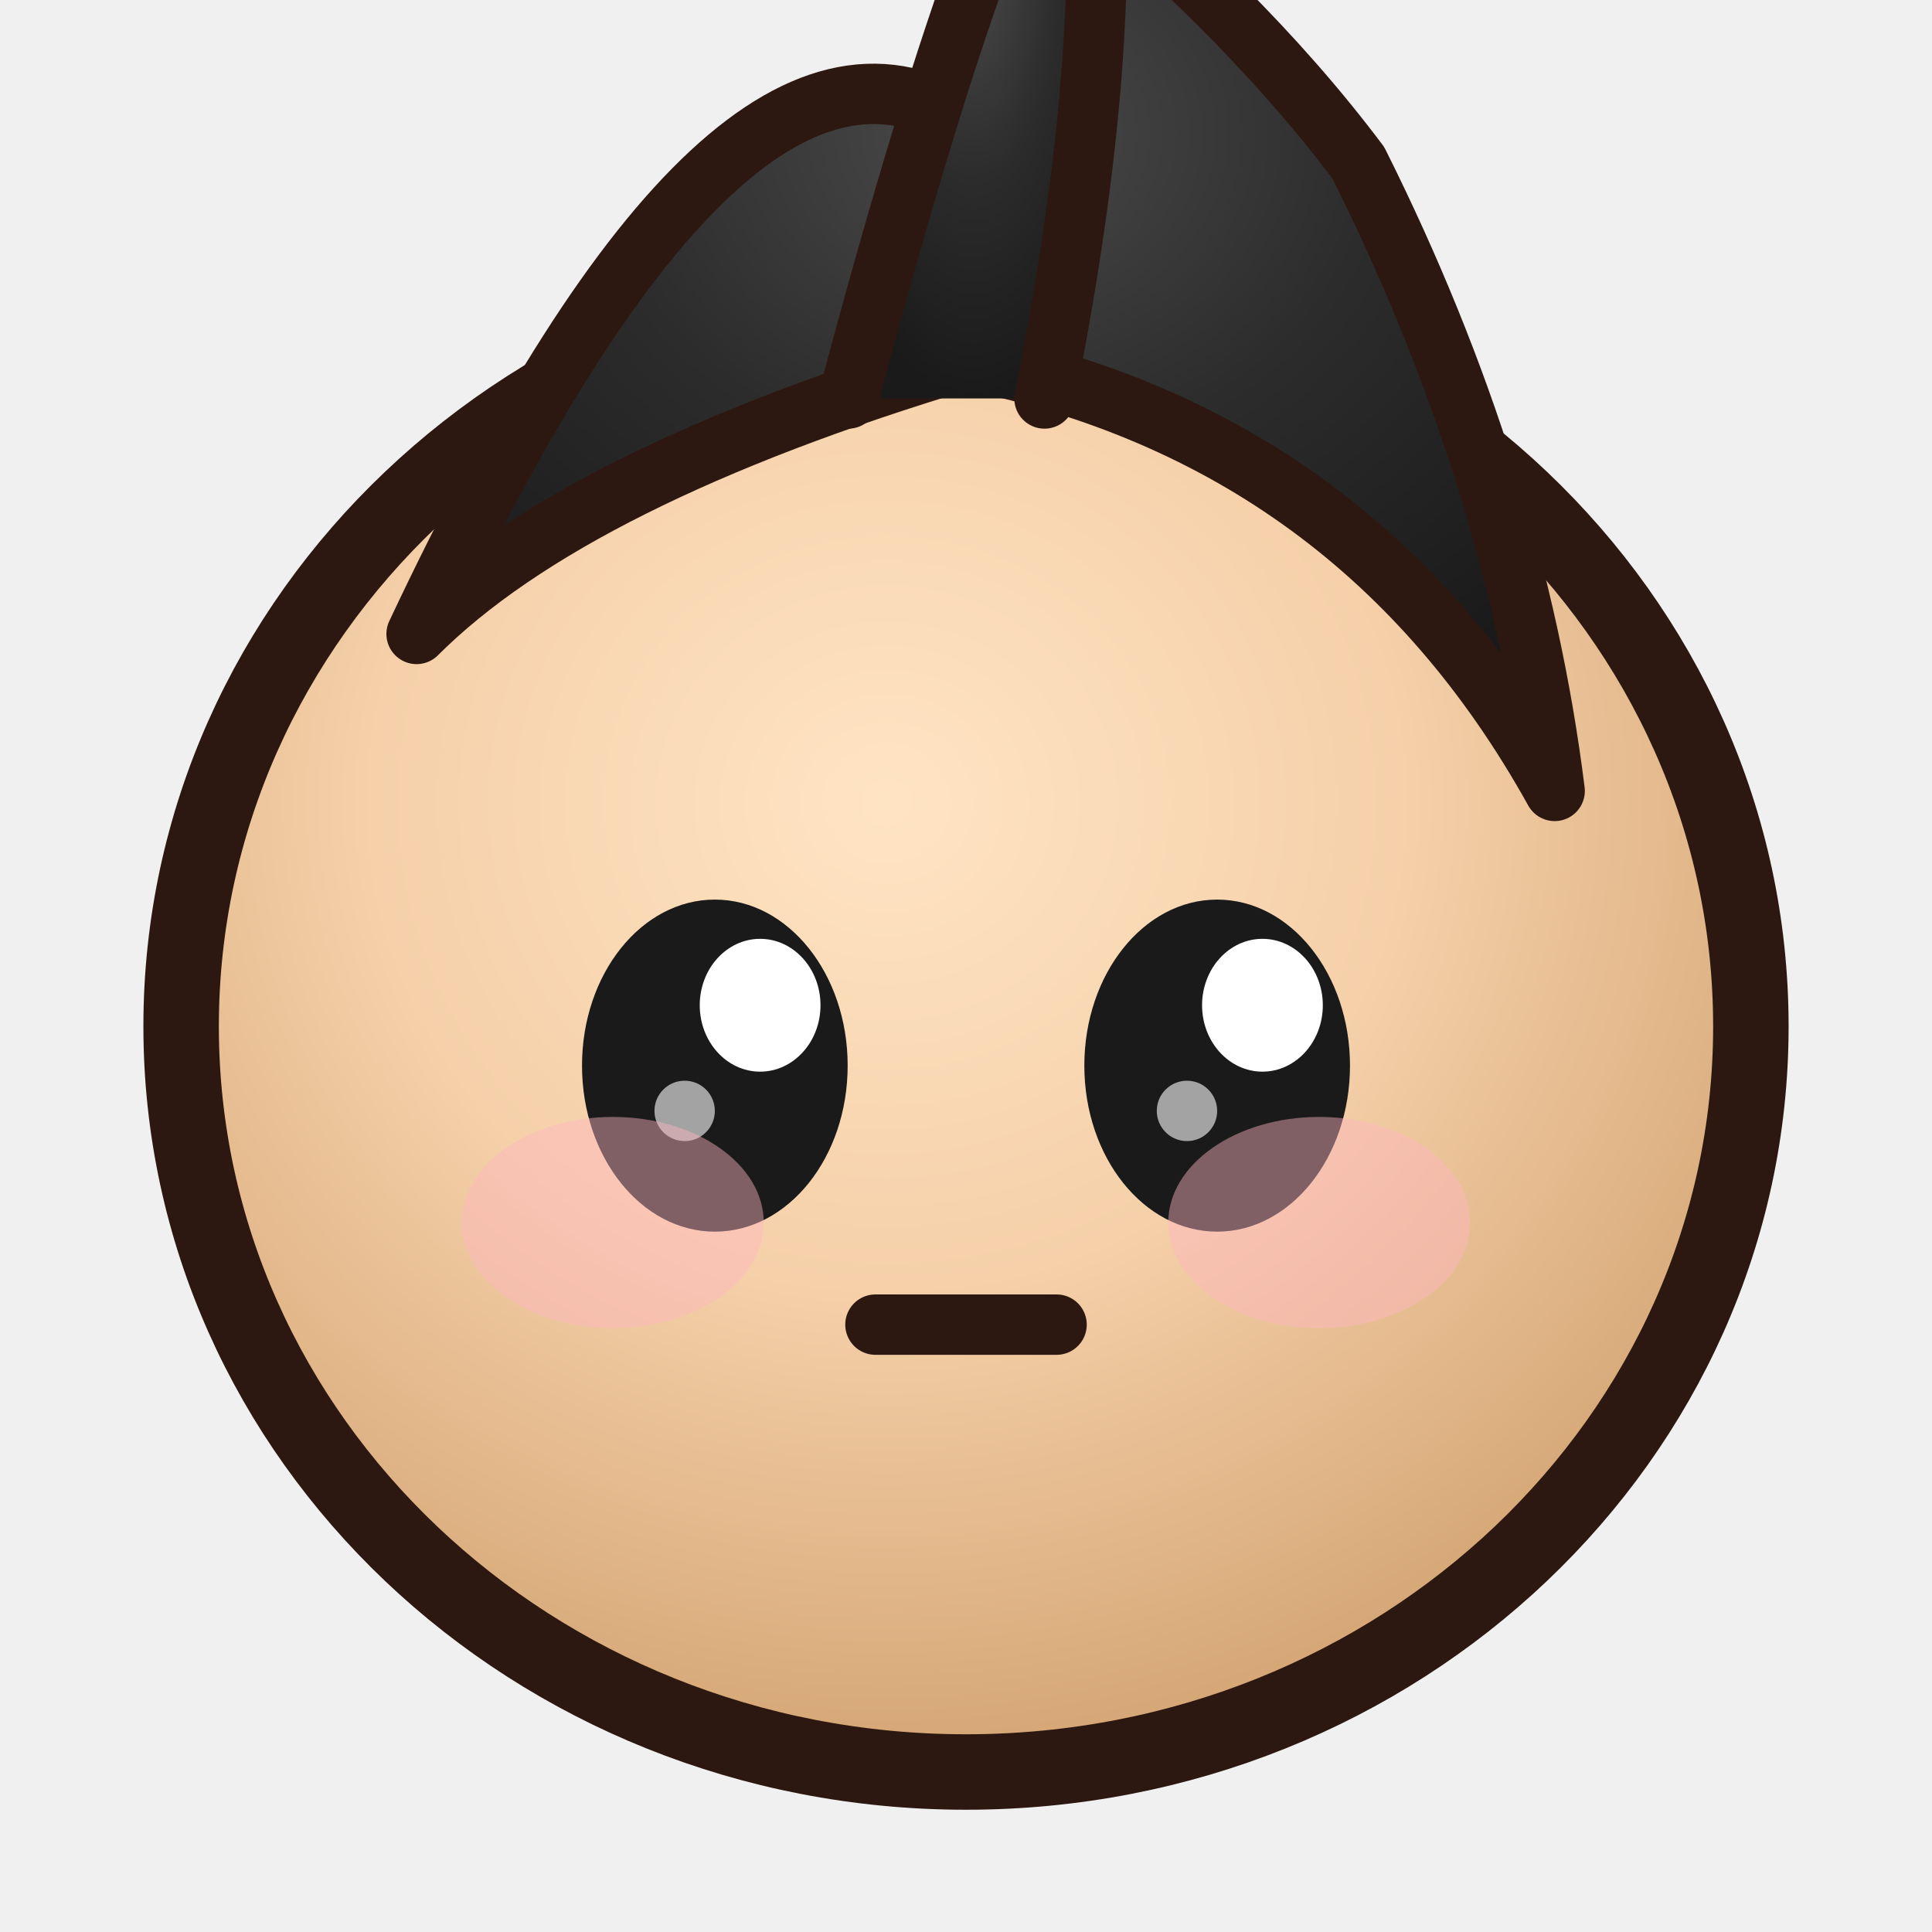
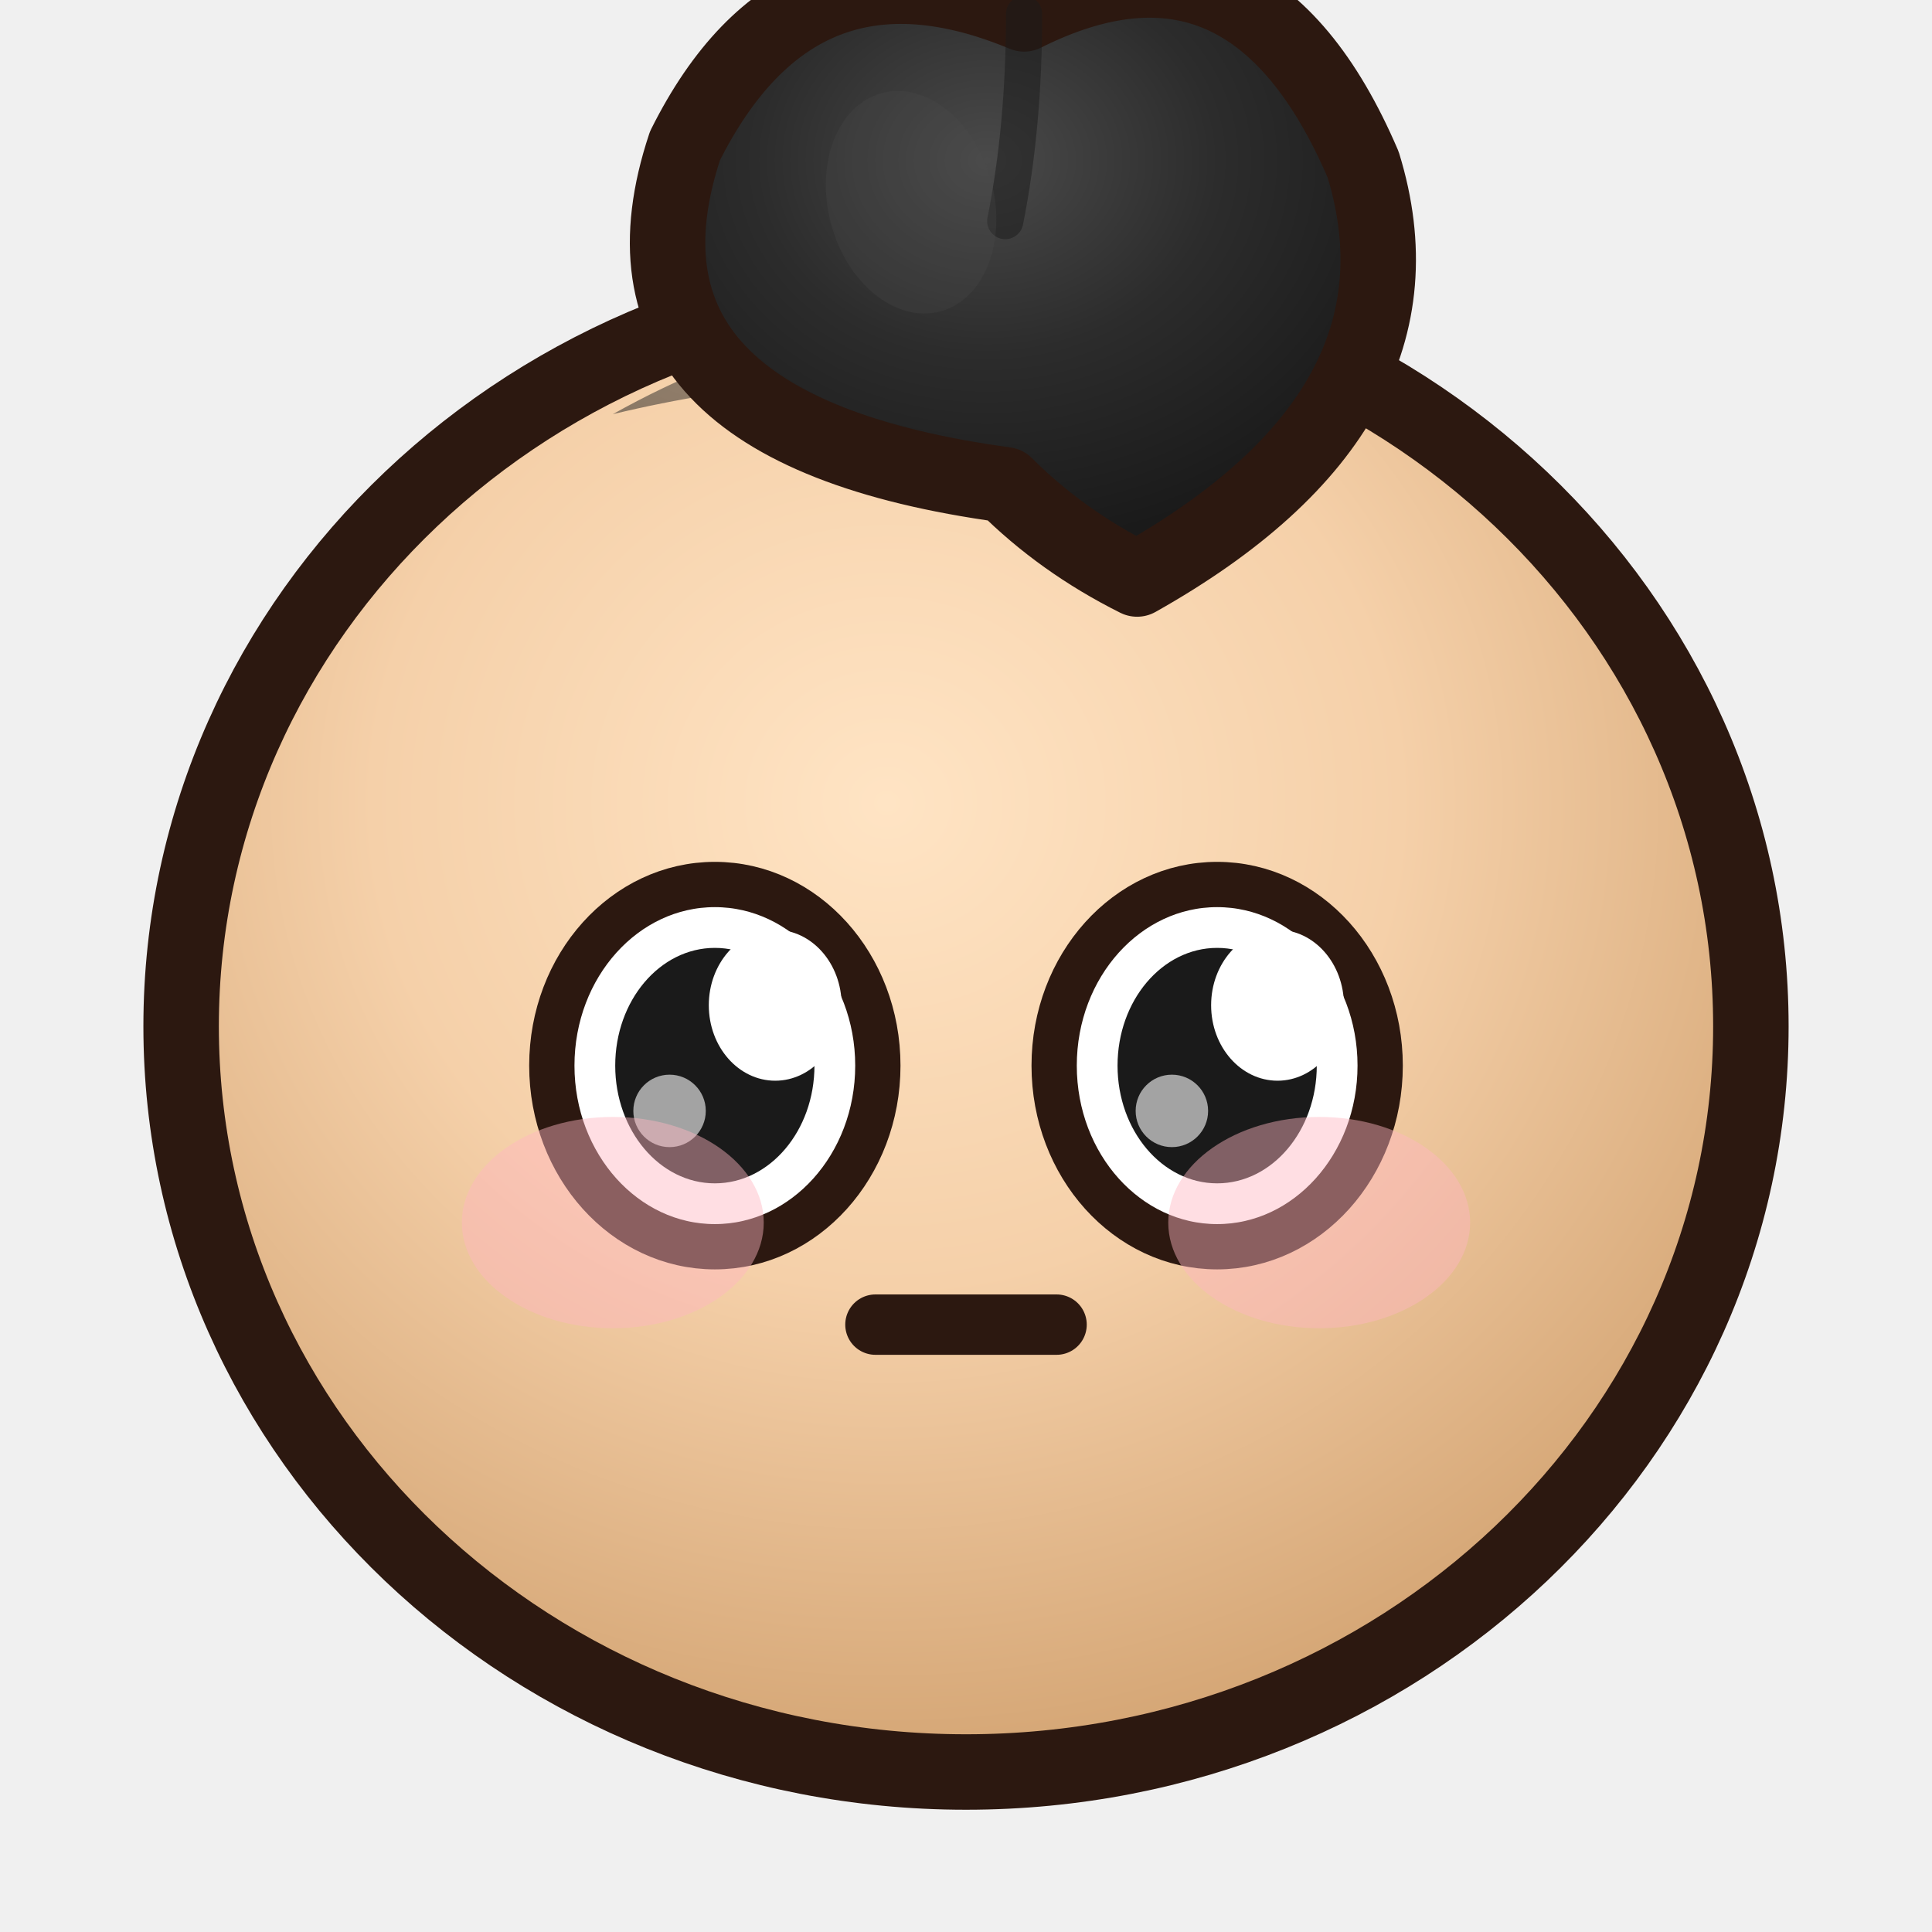
<svg xmlns="http://www.w3.org/2000/svg" viewBox="0 0 64 64" width="64" height="64" id="face_serious">
  <defs>
    <radialGradient id="headGrad" cx="45%" cy="35%" r="65%" fx="45%" fy="35%">
      <stop offset="0%" stop-color="#FFE4C4" />
      <stop offset="50%" stop-color="#F5D0A9" />
      <stop offset="100%" stop-color="#D4A574" />
    </radialGradient>
-     <radialGradient id="headGradHair" cx="50%" cy="30%" r="70%" fx="50%" fy="30%">
+     <radialGradient id="headGradHair" cx="45%" cy="30%" r="65%" fx="45%" fy="30%">
      <stop offset="0%" stop-color="#4A4A4A" />
      <stop offset="50%" stop-color="#2C2C2C" />
      <stop offset="100%" stop-color="#1A1A1A" />
    </radialGradient>
  </defs>
  <ellipse cx="32" cy="34" rx="26" ry="24.7" fill="url(#headGrad)" stroke="#2C1810" stroke-width="2.5" stroke-linecap="round" stroke-linejoin="round" />
-   <path d="M13.8 21       Q 24.2 -1.1, 32 4.1       Q 35.9 -2.4, 34.6 -5       Q 41.1 0.2, 45 5.4       Q 50.2 15.8, 51.5 26.2       Q 45 14.5, 32 11.9       Q 19 15.8, 13.8 21 Z" fill="url(#headGradHair)" stroke="#2C1810" stroke-width="2" stroke-linecap="round" stroke-linejoin="round" />
-   <path d="M28.1 13.2       Q 33.3 -6.3, 35.9 -7.6       Q 37.2 0.2, 34.6 13.2" fill="url(#headGradHair)" stroke="#2C1810" stroke-width="2" stroke-linecap="round" stroke-linejoin="round" />
-   <ellipse cx="23.68" cy="35.3" rx="4.4" ry="5.5" fill="#1A1A1A" />
-   <ellipse cx="40.32" cy="35.3" rx="4.4" ry="5.5" fill="#1A1A1A" />
-   <ellipse cx="25.18" cy="33.3" rx="2" ry="2.2" fill="#FFFFFF" />
-   <ellipse cx="41.82" cy="33.3" rx="2" ry="2.2" fill="#FFFFFF" />
-   <ellipse cx="22.68" cy="36.8" rx="1" ry="1" fill="#FFFFFF" opacity="0.6" />
-   <ellipse cx="39.32" cy="36.8" rx="1" ry="1" fill="#FFFFFF" opacity="0.6" />
+   <path d="M20.3 13.72       Q 26.8 10.08, 33.3 10.6       Q 39.8 11.12, 43.7 15.28       Q 39.8 12.68, 33.3 12.68       Q 26.8 12.16, 20.3 13.72 Z" fill="url(#headGradHair)" opacity="0.5" />
+   <path d="       M33.3 16.06       Q 19.572 14.188,         22.692 4.828       Q 26.436 -2.66,         33.924 0.46       Q 41.412 -3.284,         45.156 5.452       Q 47.652 13.564,         37.668 19.18       Q 35.172 17.932,         33.3 16.06 Z" fill="url(#headGradHair)" stroke="#2C1810" stroke-width="2.5" stroke-linecap="round" stroke-linejoin="round" />
+   <path d="M33.924 0.46       Q 33.924 4.204,         33.3 7.324" fill="none" stroke="#1A1A1A" stroke-width="1.2" stroke-linecap="round" opacity="0.5" />
+   <ellipse cx="30.18" cy="6.7" rx="2.746" ry="3.744" fill="#4A4A4A" opacity="0.25" transform="rotate(-15 30.18 6.7)" />
+   <ellipse cx="23.68" cy="35.3" rx="5.4" ry="6" fill="#FFFFFF" stroke="#2C1810" stroke-width="1.5" />
+   <ellipse cx="23.68" cy="35.3" rx="3.3" ry="3.9" fill="#1A1A1A" />
+   <ellipse cx="25.68" cy="33.3" rx="2.2" ry="2.5" fill="#FFFFFF" />
+   <ellipse cx="22.18" cy="36.8" rx="1.2" ry="1.2" fill="#FFFFFF" opacity="0.6" />
+   <ellipse cx="40.32" cy="35.3" rx="5.4" ry="6" fill="#FFFFFF" stroke="#2C1810" stroke-width="1.5" />
+   <ellipse cx="40.32" cy="35.3" rx="3.3" ry="3.9" fill="#1A1A1A" />
+   <ellipse cx="42.32" cy="33.3" rx="2.2" ry="2.5" fill="#FFFFFF" />
+   <ellipse cx="38.82" cy="36.8" rx="1.2" ry="1.2" fill="#FFFFFF" opacity="0.6" />
  <line x1="29" y1="43.88" x2="35" y2="43.88" stroke="#2C1810" stroke-width="2" stroke-linecap="round" />
  <ellipse cx="20.3" cy="40.5" rx="5" ry="3.5" fill="#FFB6C1" opacity="0.45" />
  <ellipse cx="43.7" cy="40.5" rx="5" ry="3.5" fill="#FFB6C1" opacity="0.45" />
</svg>
